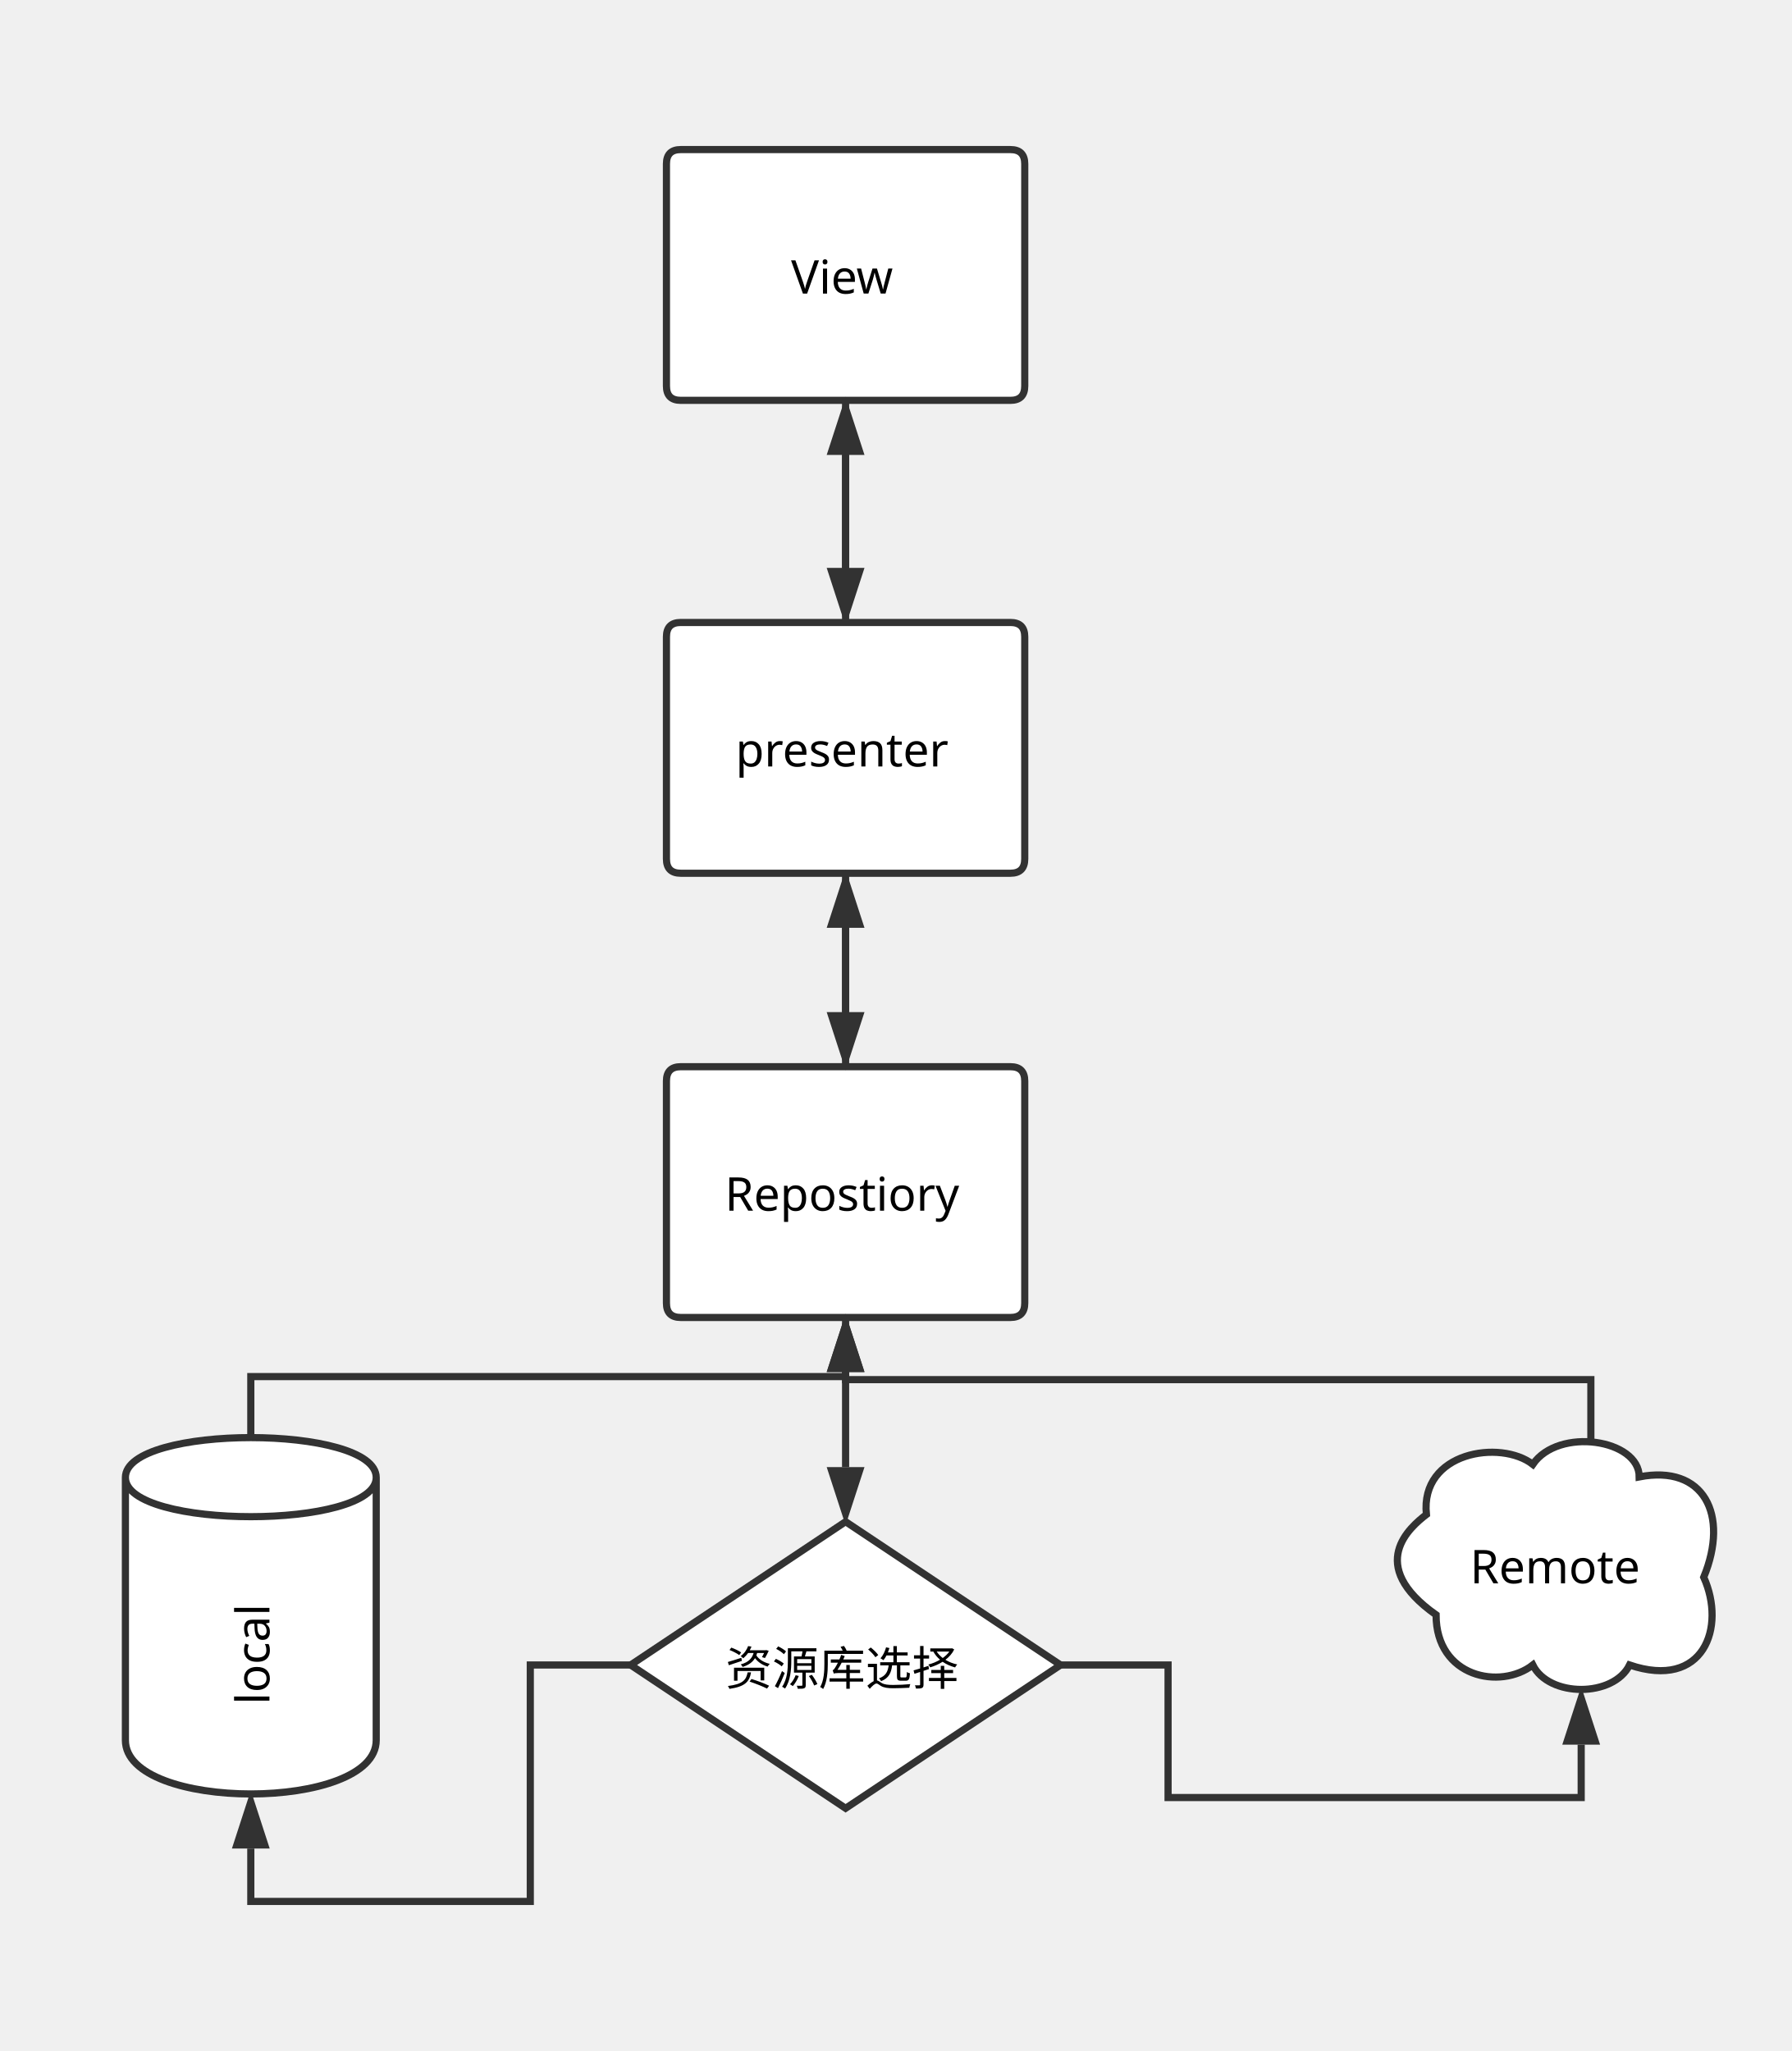
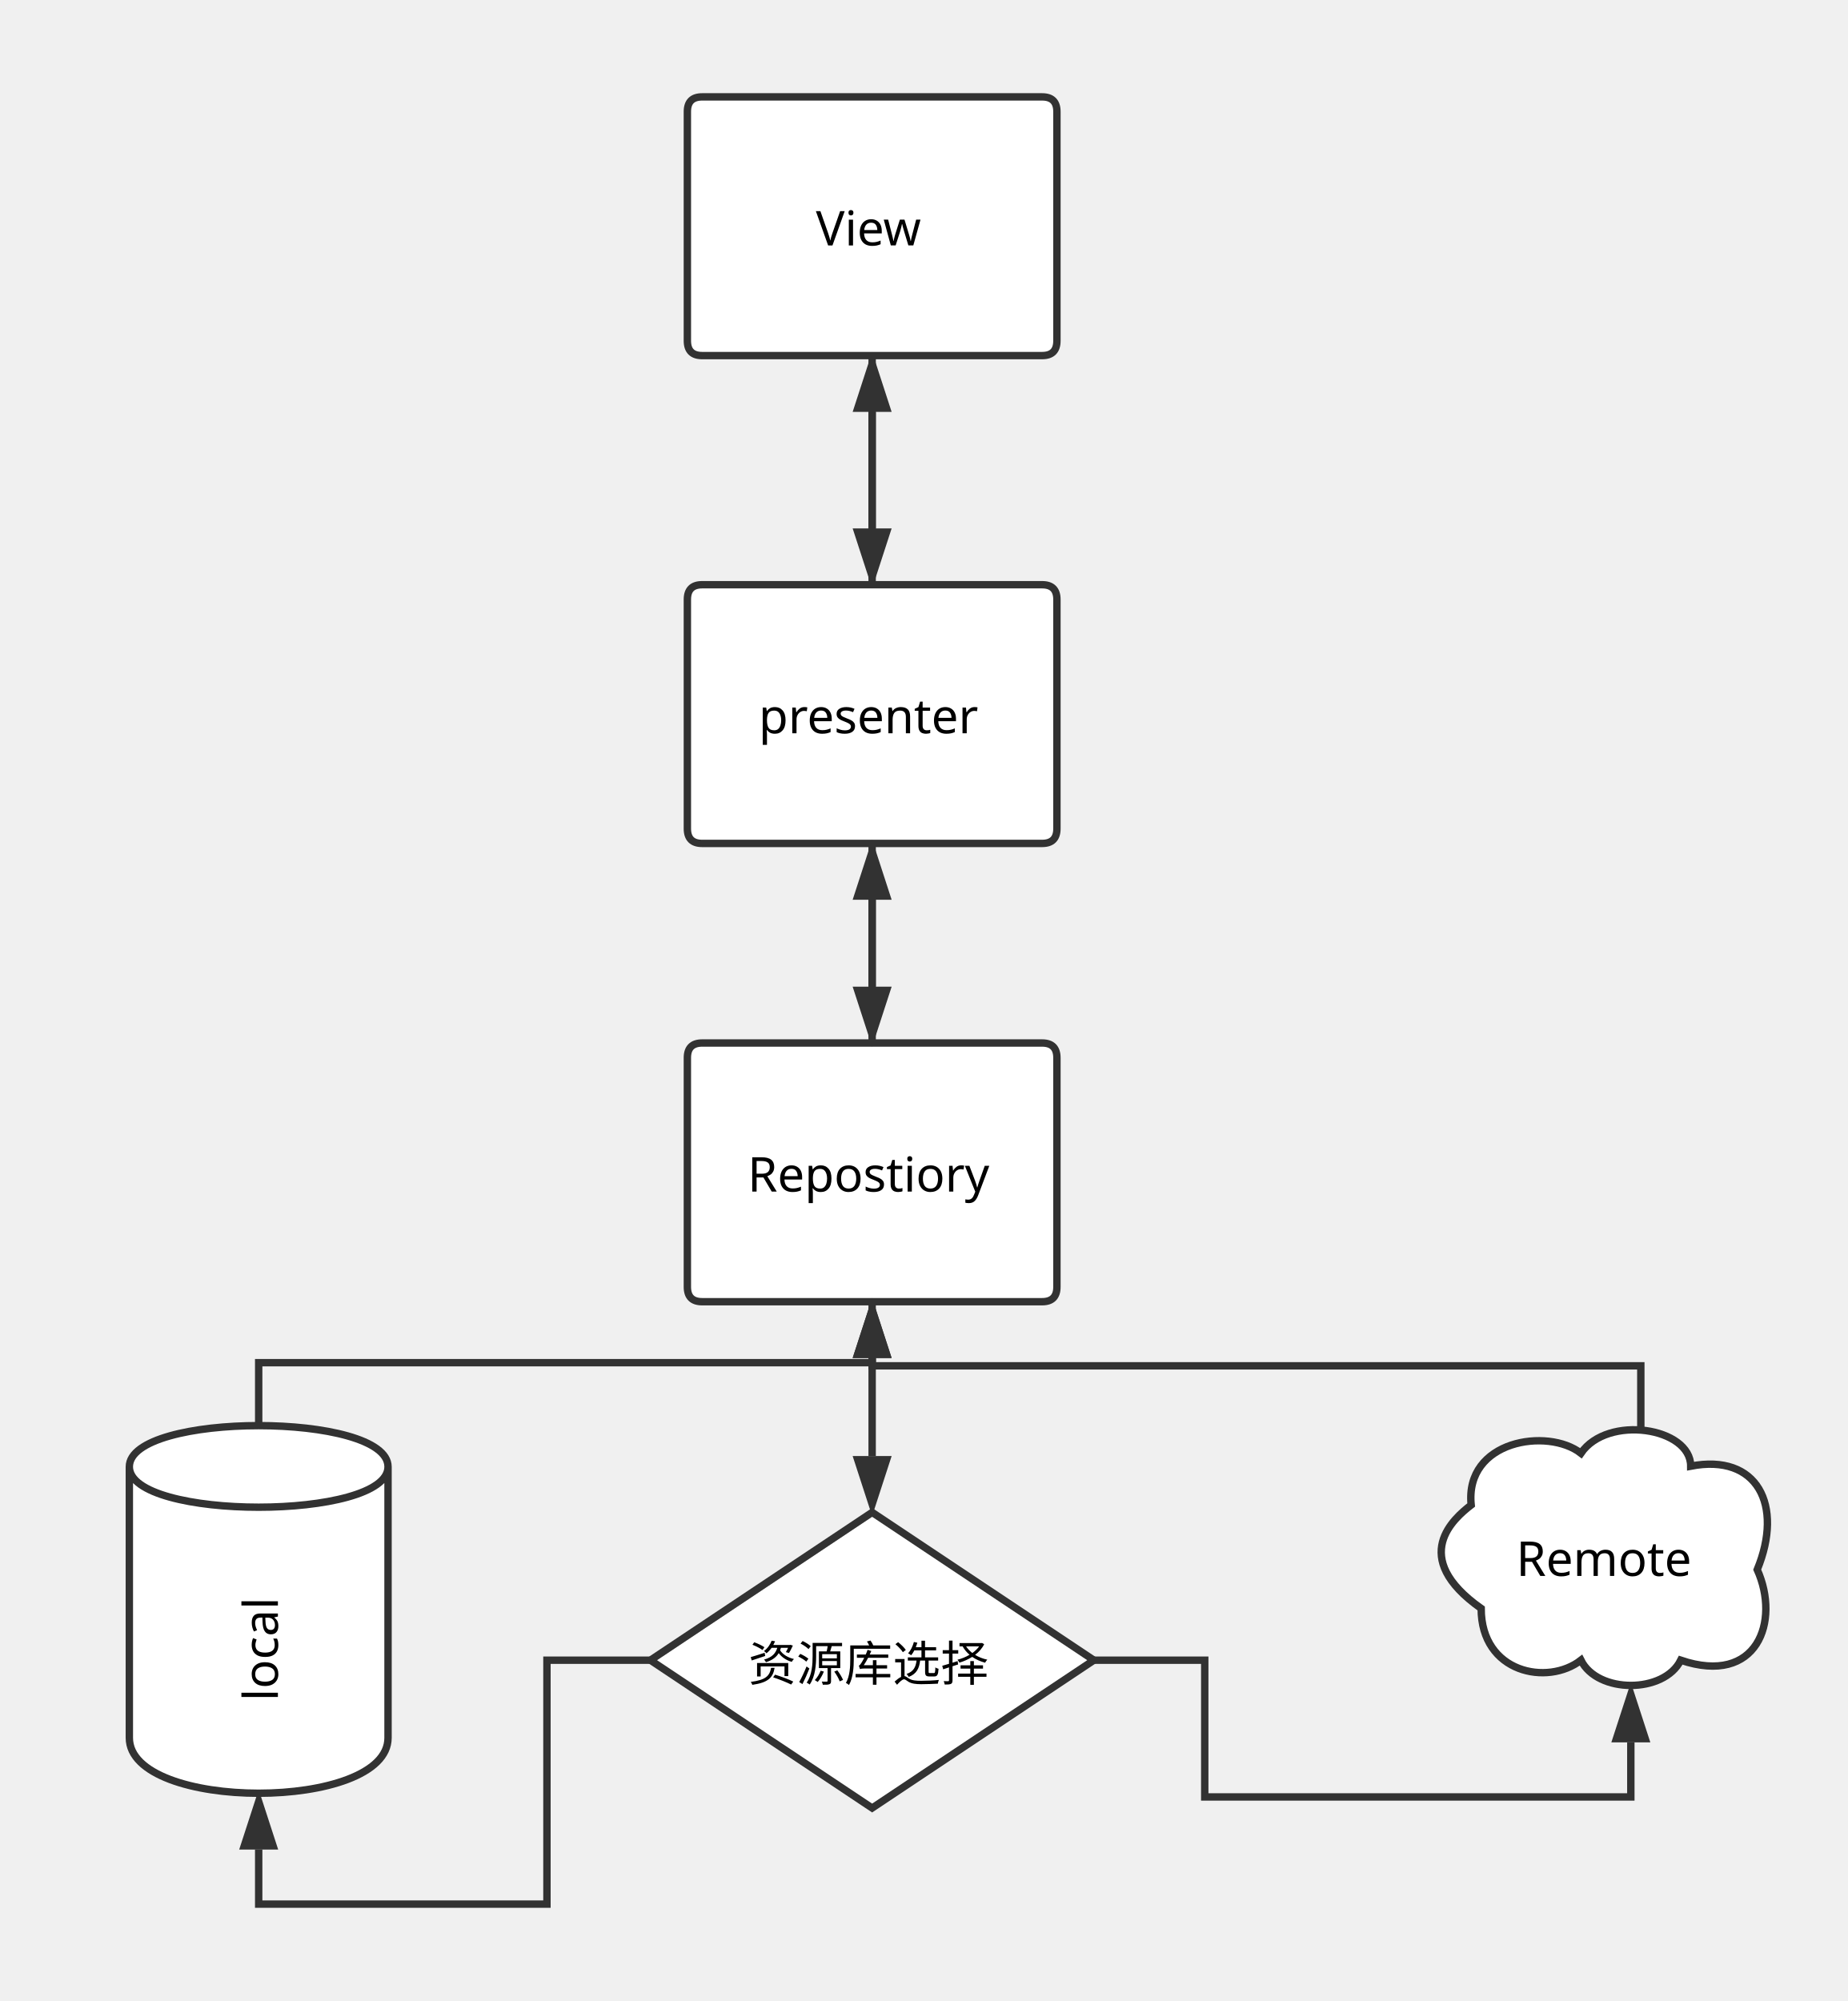
- <svg xmlns="http://www.w3.org/2000/svg" id="processonSvg1000" viewBox="401.0 389.0 500.0 529.0" width="200.0" height="229.0">
+ <svg xmlns="http://www.w3.org/2000/svg" id="processonSvg1000" viewBox="401.0 389.0 500.0 529.0" width="350.0" height="379.0">
  <defs id="ProcessOnDefs1001">
    <marker id="ProcessOnMarker1023" markerUnits="userSpaceOnUse" orient="auto" markerWidth="16.236" markerHeight="10.551" viewBox="-1.0 -1.376 16.236 10.551" refX="-1.0" refY="3.899">
      <path id="ProcessOnPath1024" d="M12.0 3.899L0.0 7.798V0.0Z" stroke="#323232" stroke-width="2.0" fill="#323232" transform="matrix(1.0,0.0,0.0,1.0,0.0,0.0)" />
    </marker>
    <marker id="ProcessOnMarker1027" markerUnits="userSpaceOnUse" orient="auto" markerWidth="16.236" markerHeight="10.551" viewBox="-1.0 -1.376 16.236 10.551" refX="-1.0" refY="3.899">
      <path id="ProcessOnPath1028" d="M12.0 3.899L0.0 7.798V0.0Z" stroke="#323232" stroke-width="2.0" fill="#323232" transform="matrix(1.0,0.0,0.0,1.0,0.0,0.0)" />
    </marker>
    <marker id="ProcessOnMarker1035" markerUnits="userSpaceOnUse" orient="auto" markerWidth="16.236" markerHeight="10.551" viewBox="-1.0 -1.376 16.236 10.551" refX="-1.0" refY="3.899">
      <path id="ProcessOnPath1036" d="M12.0 3.899L0.0 7.798V0.0Z" stroke="#323232" stroke-width="2.0" fill="#323232" transform="matrix(1.0,0.0,0.0,1.0,0.0,0.0)" />
    </marker>
    <marker id="ProcessOnMarker1043" markerUnits="userSpaceOnUse" orient="auto" markerWidth="16.236" markerHeight="10.551" viewBox="-1.0 -1.376 16.236 10.551" refX="-1.0" refY="3.899">
      <path id="ProcessOnPath1044" d="M12.0 3.899L0.0 7.798V0.0Z" stroke="#323232" stroke-width="2.0" fill="#323232" transform="matrix(1.0,0.0,0.0,1.0,0.0,0.0)" />
    </marker>
    <marker id="ProcessOnMarker1047" markerUnits="userSpaceOnUse" orient="auto" markerWidth="16.236" markerHeight="10.551" viewBox="-1.0 -1.376 16.236 10.551" refX="-1.0" refY="3.899">
      <path id="ProcessOnPath1048" d="M12.0 3.899L0.0 7.798V0.0Z" stroke="#323232" stroke-width="2.0" fill="#323232" transform="matrix(1.0,0.0,0.0,1.0,0.0,0.0)" />
    </marker>
    <marker id="ProcessOnMarker1051" markerUnits="userSpaceOnUse" orient="auto" markerWidth="16.236" markerHeight="10.551" viewBox="-1.0 -1.376 16.236 10.551" refX="-1.0" refY="3.899">
      <path id="ProcessOnPath1052" d="M12.0 3.899L0.0 7.798V0.0Z" stroke="#323232" stroke-width="2.0" fill="#323232" transform="matrix(1.0,0.0,0.0,1.0,0.0,0.0)" />
    </marker>
    <marker id="ProcessOnMarker1055" markerUnits="userSpaceOnUse" orient="auto" markerWidth="16.236" markerHeight="10.551" viewBox="-1.0 -1.376 16.236 10.551" refX="-1.0" refY="3.899">
      <path id="ProcessOnPath1056" d="M12.0 3.899L0.0 7.798V0.0Z" stroke="#323232" stroke-width="2.0" fill="#323232" transform="matrix(1.0,0.0,0.0,1.0,0.0,0.0)" />
    </marker>
    <marker id="ProcessOnMarker1059" markerUnits="userSpaceOnUse" orient="auto" markerWidth="16.236" markerHeight="10.551" viewBox="-1.0 -1.376 16.236 10.551" refX="-1.0" refY="3.899">
      <path id="ProcessOnPath1060" d="M12.0 3.899L0.0 7.798V0.0Z" stroke="#323232" stroke-width="2.0" fill="#323232" transform="matrix(1.0,0.0,0.0,1.0,0.0,0.0)" />
    </marker>
    <marker id="ProcessOnMarker1063" markerUnits="userSpaceOnUse" orient="auto" markerWidth="16.236" markerHeight="10.551" viewBox="-1.0 -1.376 16.236 10.551" refX="-1.0" refY="3.899">
      <path id="ProcessOnPath1064" d="M12.0 3.899L0.0 7.798V0.0Z" stroke="#323232" stroke-width="2.0" fill="#323232" transform="matrix(1.0,0.0,0.0,1.0,0.0,0.0)" />
    </marker>
  </defs>
  <g id="ProcessOnG1002">
    <path id="ProcessOnPath1003" d="M401.0 389.0H901.0V918.0H401.0V389.0Z" fill="none" />
    <g id="ProcessOnG1004">
      <g id="ProcessOnG1005" transform="matrix(1.0,0.0,0.0,1.0,587.0,409.0)" opacity="1.0">
        <path id="ProcessOnPath1006" d="M0.0 4.0Q0.0 0.0 4.0 0.0L96.0 0.0Q100.0 0.0 100.0 4.0L100.0 66.0Q100.0 70.0 96.0 70.0L4.0 70.0Q0.0 70.0 0.0 66.0Z" stroke="#323232" stroke-width="2.0" stroke-dasharray="none" opacity="1.0" fill="#ffffff" />
        <g id="ProcessOnG1007" transform="matrix(1.0,0.0,0.0,1.0,10.0,26.875)">
          <text id="ProcessOnText1008" fill="#000000" font-size="13" x="39.0" y="13.325" font-family="微软雅黑" font-weight="normal" font-style="normal" text-decoration="none" family="微软雅黑" text-anchor="middle" size="13">View</text>
        </g>
      </g>
      <g id="ProcessOnG1009" transform="matrix(1.0,0.0,0.0,1.0,587.0,541.0)" opacity="1.0">
        <path id="ProcessOnPath1010" d="M0.0 4.0Q0.0 0.0 4.0 0.0L96.0 0.0Q100.0 0.0 100.0 4.0L100.0 66.0Q100.0 70.0 96.0 70.0L4.0 70.0Q0.0 70.0 0.0 66.0Z" stroke="#323232" stroke-width="2.0" stroke-dasharray="none" opacity="1.0" fill="#ffffff" />
        <g id="ProcessOnG1011" transform="matrix(1.0,0.0,0.0,1.0,10.0,26.875)">
          <text id="ProcessOnText1012" fill="#000000" font-size="13" x="39.0" y="13.325" font-family="微软雅黑" font-weight="normal" font-style="normal" text-decoration="none" family="微软雅黑" text-anchor="middle" size="13">presenter</text>
        </g>
      </g>
      <g id="ProcessOnG1013" transform="matrix(1.0,0.0,0.0,1.0,587.0,665.0)" opacity="1.0">
        <path id="ProcessOnPath1014" d="M0.0 4.0Q0.0 0.0 4.0 0.0L96.0 0.0Q100.0 0.0 100.0 4.0L100.0 66.0Q100.0 70.0 96.0 70.0L4.0 70.0Q0.0 70.0 0.0 66.0Z" stroke="#323232" stroke-width="2.0" stroke-dasharray="none" opacity="1.0" fill="#ffffff" />
        <g id="ProcessOnG1015" transform="matrix(1.0,0.0,0.0,1.0,10.0,26.875)">
          <text id="ProcessOnText1016" fill="#000000" font-size="13" x="39.0" y="13.325" font-family="微软雅黑" font-weight="normal" font-style="normal" text-decoration="none" family="微软雅黑" text-anchor="middle" size="13">Repostiory</text>
        </g>
      </g>
      <g id="ProcessOnG1017" transform="matrix(1.0,0.0,0.0,1.0,577.0,792.0)" opacity="1.0">
        <path id="ProcessOnPath1018" d="M0.0 40.0L60.0 0.0L120.0 40.0L60.0 80.0Z" stroke="#323232" stroke-width="2.0" stroke-dasharray="none" opacity="1.0" fill="#ffffff" />
        <g id="ProcessOnG1019" transform="matrix(1.0,0.0,0.0,1.0,10.0,32.275)">
          <text id="ProcessOnText1020" fill="#000000" font-size="13" x="49.0" y="13.325" font-family="微软雅黑" font-weight="normal" font-style="normal" text-decoration="none" family="微软雅黑" text-anchor="middle" size="13">资源库选择</text>
        </g>
      </g>
      <g id="ProcessOnG1021">
        <path id="ProcessOnPath1022" d="M637.0 735.0L637.0 763.5L637.0 763.5L637.0 776.764" stroke="#323232" stroke-width="2.0" stroke-dasharray="none" fill="none" marker-end="url(#ProcessOnMarker1023)" />
      </g>
      <g id="ProcessOnG1025">
        <path id="ProcessOnPath1026" d="M697.0 832.0L727.0 832.0L727.0 869.0L842.3 869.0L842.3 854.236" stroke="#323232" stroke-width="2.0" stroke-dasharray="none" fill="none" marker-end="url(#ProcessOnMarker1027)" />
      </g>
      <g id="ProcessOnG1029" transform="matrix(-1.8369701987210297E-16,-1.0,1.0,-1.8369701987210297E-16,436.0,868.0)" opacity="1.0">
        <path id="ProcessOnPath1030" d="M15.0 0.0L88.333 0.0C103.182 0.0 103.182 70.0 88.333 70.0L15.0 70.0C-5.0 70.0 -5.0 0.0 15.0 0.0ZM88.333 0.0C73.75 0.0 73.75 70.0 88.333 70.0C73.75 70.0 73.75 0.0 88.333 0.0" stroke="#323232" stroke-width="2.0" stroke-dasharray="none" opacity="1.0" fill="#ffffff" />
        <g id="ProcessOnG1031" transform="matrix(1.0,0.0,0.0,1.0,0.0,26.875)">
          <text id="ProcessOnText1032" fill="#000000" font-size="13" x="39.0" y="13.325" font-family="微软雅黑" font-weight="normal" font-style="normal" text-decoration="none" family="微软雅黑" text-anchor="middle" size="13">local</text>
        </g>
      </g>
      <g id="ProcessOnG1033">
        <path id="ProcessOnPath1034" d="M577.0 832.0L549.0 832.0L549.0 898.0L471.0 898.0L471.0 883.236" stroke="#323232" stroke-width="2.0" stroke-dasharray="none" fill="none" marker-end="url(#ProcessOnMarker1035)" />
      </g>
      <g id="ProcessOnG1037" transform="matrix(1.0,0.0,0.0,1.0,791.0,769.0)" opacity="1.0">
        <path id="ProcessOnPath1038" d="M10.8 49.0C-9.0 35.0 3.6 24.5 8.1 21.0C6.3 3.5 28.8 0.0 37.8 7.0C45.0 -3.5 67.5 0.0 67.5 10.5C85.5 7.0 92.7 21.0 85.5 38.5C91.8 52.5 85.5 70.0 64.8 63.0C60.3 72.1 42.3 72.1 37.8 63.0C28.8 70.0 10.8 66.5 10.8 49.0Z" stroke="#323232" stroke-width="2.0" stroke-dasharray="none" opacity="1.0" fill="#ffffff" />
        <g id="ProcessOnG1039" transform="matrix(1.0,0.0,0.0,1.0,10.0,26.875)">
          <text id="ProcessOnText1040" fill="#000000" font-size="13" x="34.0" y="13.325" font-family="微软雅黑" font-weight="normal" font-style="normal" text-decoration="none" family="微软雅黑" text-anchor="middle" size="13">Remote</text>
        </g>
      </g>
      <g id="ProcessOnG1041">
        <path id="ProcessOnPath1042" d="M637.0 479.0L637.0 510.0L637.0 510.0L637.0 525.764" stroke="#323232" stroke-width="2.0" stroke-dasharray="none" fill="none" marker-end="url(#ProcessOnMarker1043)" />
      </g>
      <g id="ProcessOnG1045">
        <path id="ProcessOnPath1046" d="M637.0 611.0L637.0 638.0L637.0 638.0L637.0 649.764" stroke="#323232" stroke-width="2.0" stroke-dasharray="none" fill="none" marker-end="url(#ProcessOnMarker1047)" />
      </g>
      <g id="ProcessOnG1049">
        <path id="ProcessOnPath1050" d="M471.0 768.0L471.0 751.5L637.0 751.5L637.0 750.236" stroke="#323232" stroke-width="2.0" stroke-dasharray="none" fill="none" marker-end="url(#ProcessOnMarker1051)" />
      </g>
      <g id="ProcessOnG1053">
        <path id="ProcessOnPath1054" d="M845.0 769.7L845.0 752.35L637.0 752.35L637.0 750.236" stroke="#323232" stroke-width="2.0" stroke-dasharray="none" fill="none" marker-end="url(#ProcessOnMarker1055)" />
      </g>
      <g id="ProcessOnG1057">
        <path id="ProcessOnPath1058" d="M637.0 665.0L637.0 638.0L637.0 638.0L637.0 626.236" stroke="#323232" stroke-width="2.0" stroke-dasharray="none" fill="none" marker-end="url(#ProcessOnMarker1059)" />
      </g>
      <g id="ProcessOnG1061">
        <path id="ProcessOnPath1062" d="M637.0 541.0L637.0 510.0L637.0 510.0L637.0 494.236" stroke="#323232" stroke-width="2.0" stroke-dasharray="none" fill="none" marker-end="url(#ProcessOnMarker1063)" />
      </g>
    </g>
  </g>
</svg>
